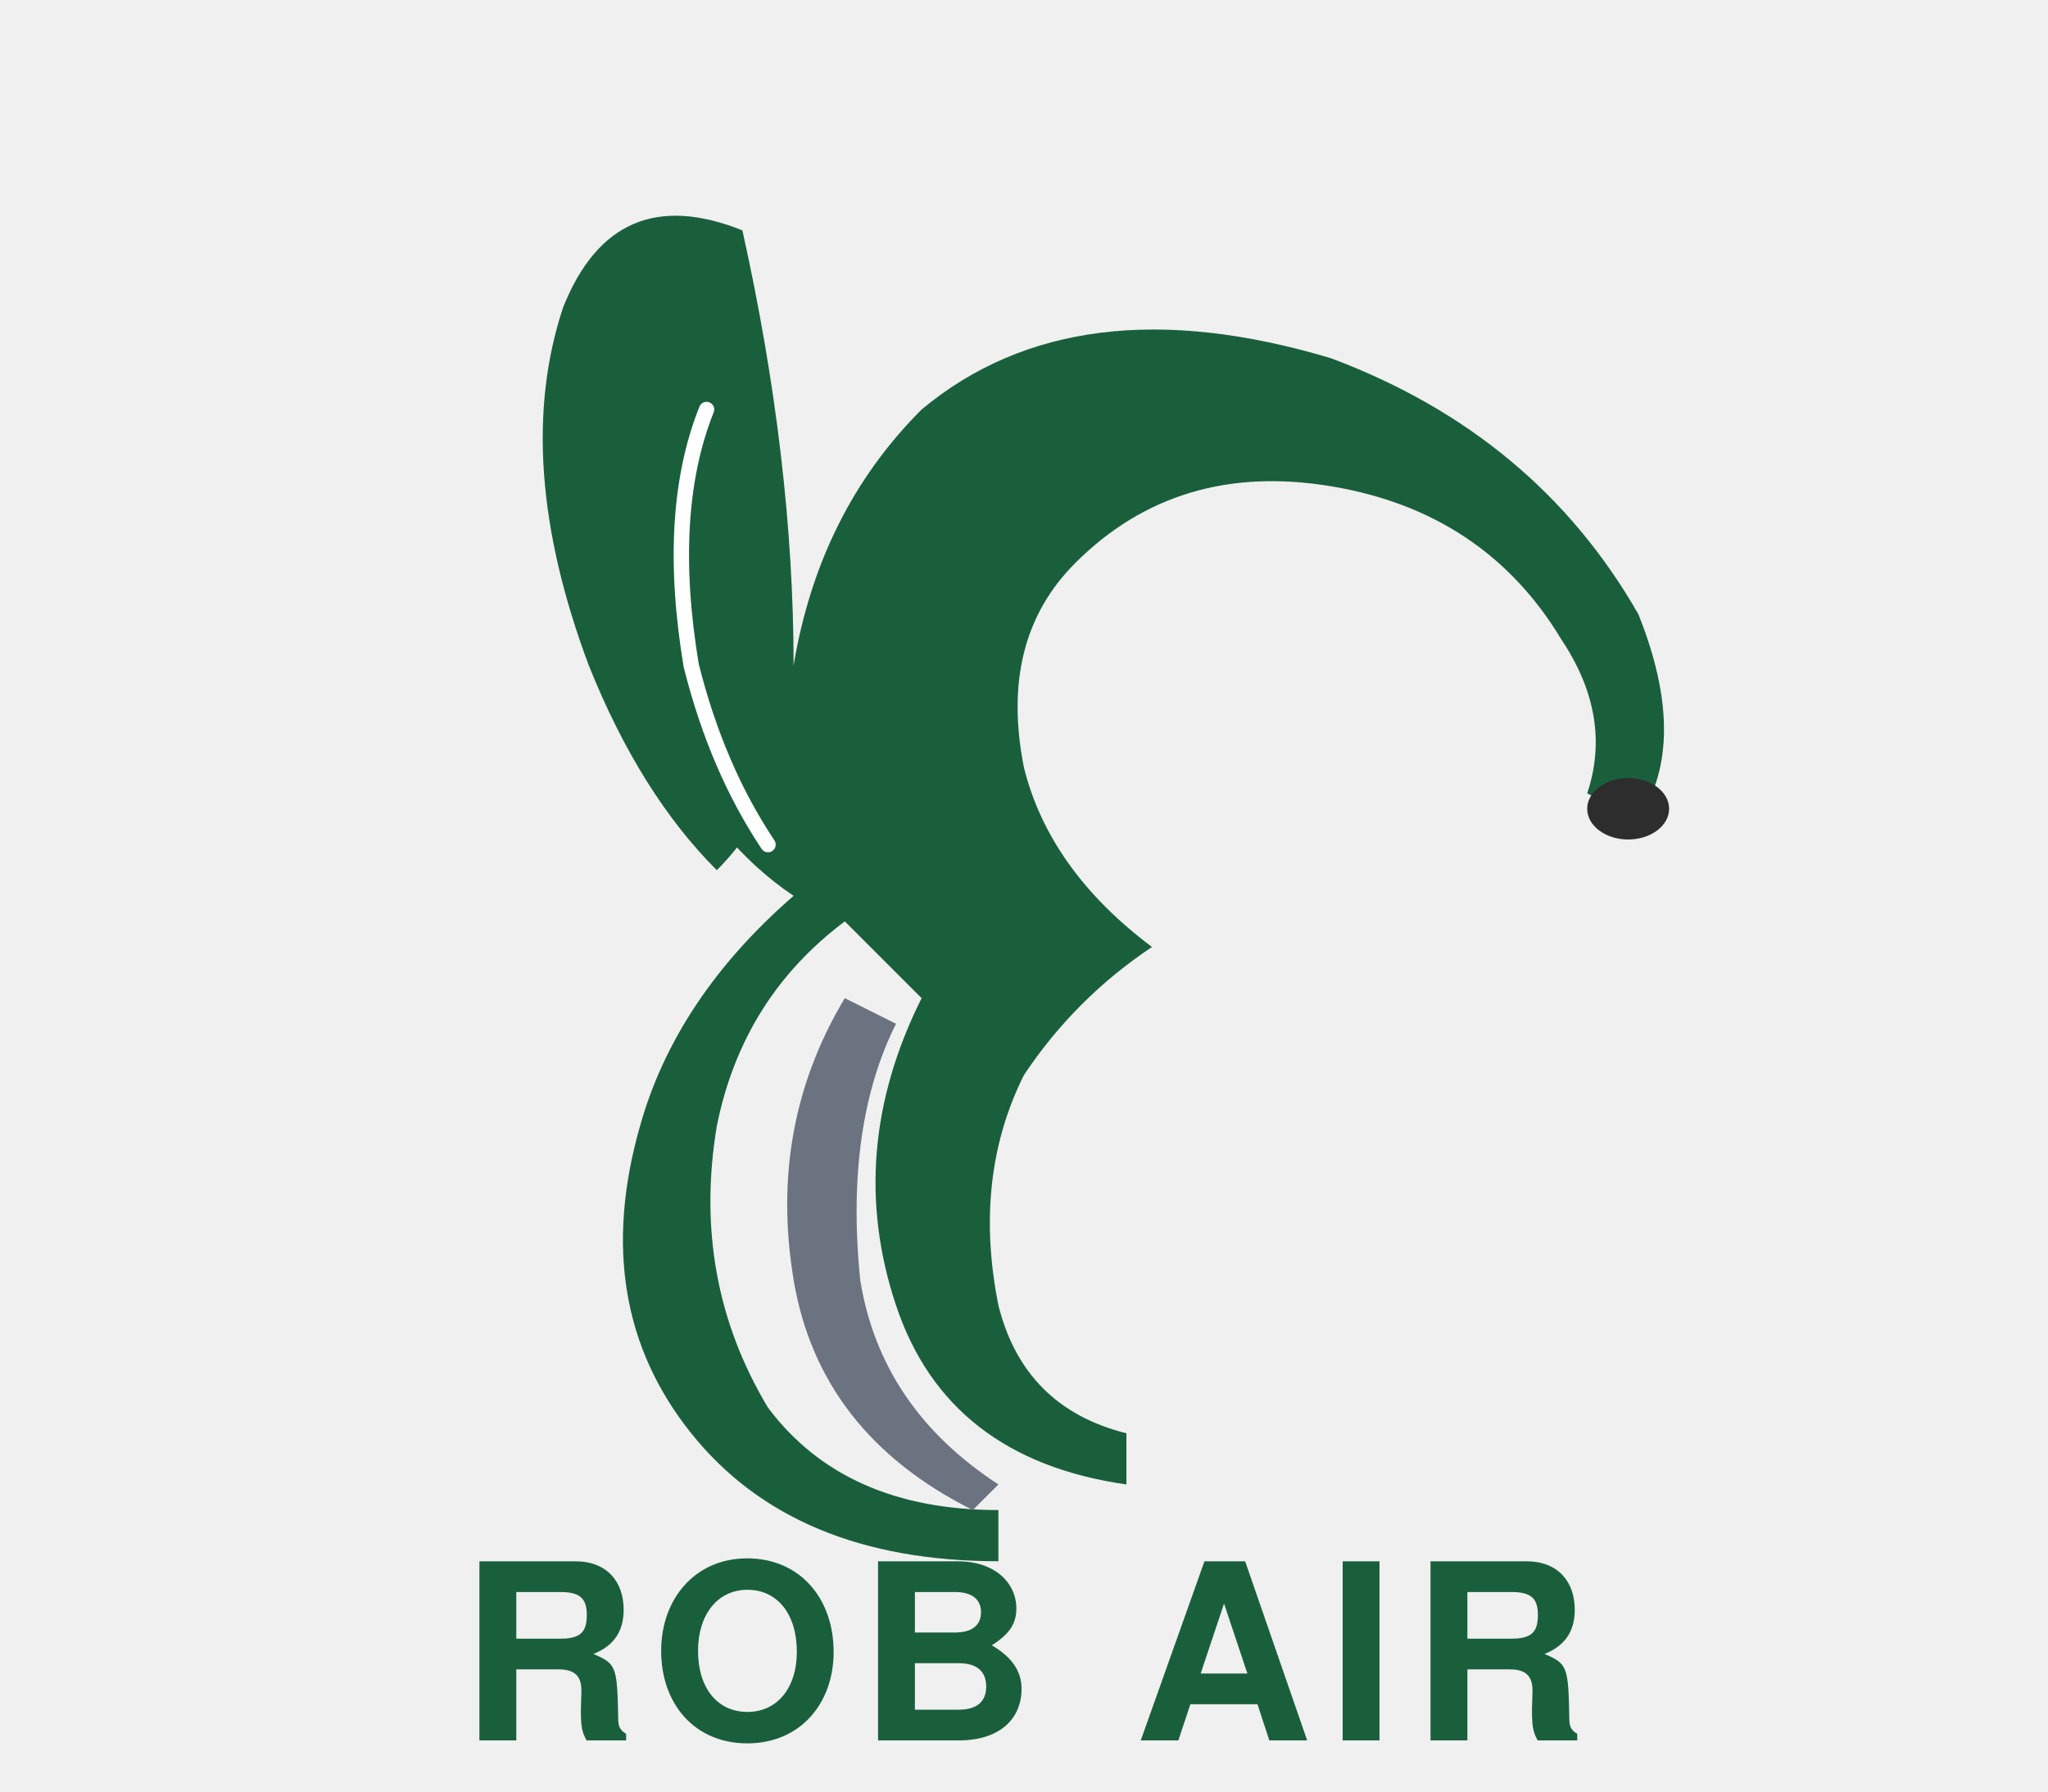
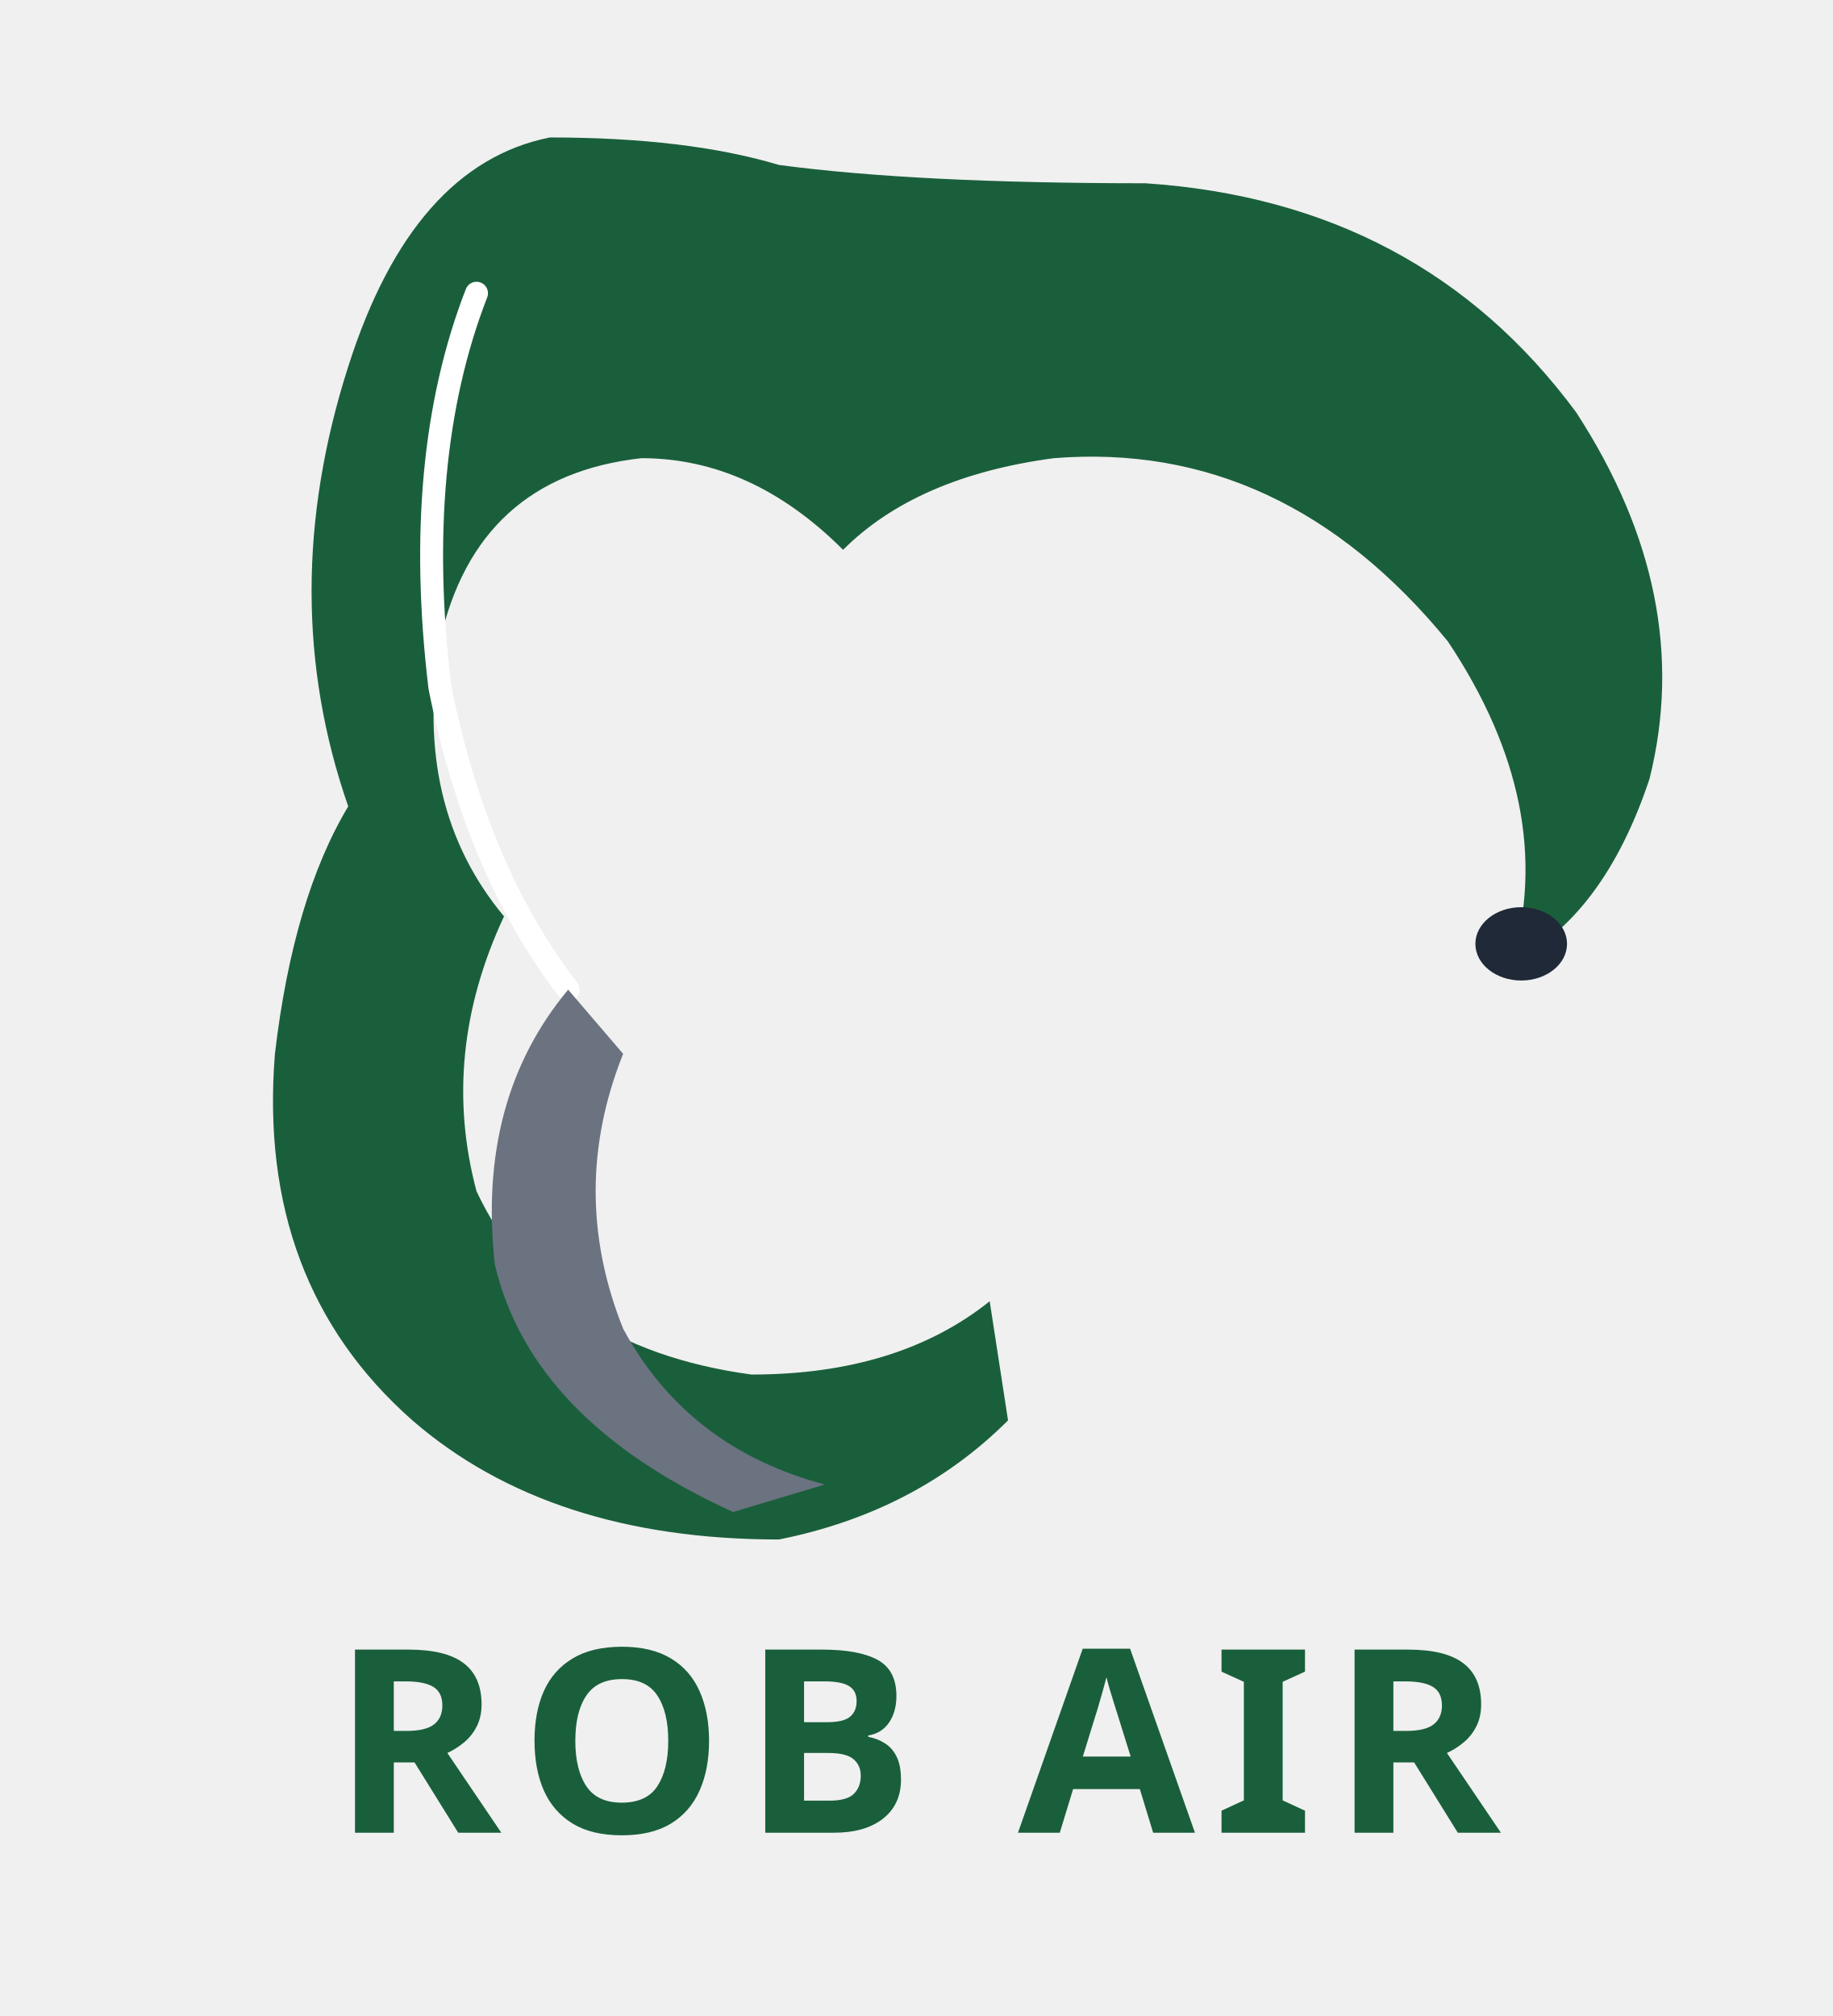
- <svg xmlns="http://www.w3.org/2000/svg" viewBox="0 0 400 350" fill="none">
+ <svg xmlns="http://www.w3.org/2000/svg" viewBox="0 0 200 220">
  <defs>
-     <style>
-       .logo-green { fill: #1a5f3c; }
-       .logo-text { font-family: 'Arial Black', 'Helvetica Neue', sans-serif; font-weight: 900; }
-     </style>
+     <clipPath id="dogClip">
+       <path d="M60 15 Q45 18 38 40 Q30 65 38 88 Q32 98 30 115 Q28 140 45 155 Q60 168 85 168 Q100 165 110 155 L108 142 Q98 150 82 150 Q60 147 52 130 Q48 115 55 100 Q45 88 48 70 Q52 52 70 50 Q82 50 92 60 Q100 52 115 50 Q140 48 158 70 Q170 88 165 105 Q175 100 180 85 Q185 65 172 45 Q155 22 125 20 Q100 20 85 18 Q75 15 60 15 Z" />
+     </clipPath>
  </defs>
-   <g class="logo-green">
-     <path d="M145 45               Q 120 35, 110 60              Q 100 90, 115 130              Q 125 155, 140 170              Q 155 155, 155 130              Q 155 90, 145 45              Z" />
-     <path d="M155 130              Q 160 100, 180 80              Q 210 55, 260 70              Q 300 85, 320 120              Q 330 145, 320 160              L 310 155              Q 315 140, 305 125              Q 290 100, 260 95              Q 230 90, 210 110              Q 195 125, 200 150              Q 205 170, 225 185              Q 210 195, 200 210              Q 190 230, 195 255              Q 200 275, 220 280              L 220 290              Q 185 285, 175 255              Q 165 225, 180 195              L 165 180              Q 145 195, 140 220              Q 135 250, 150 275              Q 165 295, 195 295              L 195 305              Q 155 305, 135 280              Q 115 255, 125 220              Q 132 195, 155 175              Q 140 165, 130 145              Q 120 120, 130 100              Q 142 135, 155 130              Z" />
-     <ellipse cx="318" cy="158" rx="8" ry="6" fill="#2d2d2d" />
-     <path d="M175 200              Q 165 220, 168 250              Q 172 275, 195 290              L 190 295              Q 160 280, 155 250              Q 150 220, 165 195              Z" fill="#6b7280" />
-     <path d="M138 80              Q 130 100, 135 130              Q 140 150, 150 165" stroke="white" stroke-width="3" fill="none" stroke-linecap="round" />
-   </g>
-   <text x="200" y="340" text-anchor="middle" class="logo-text logo-green" font-size="48" letter-spacing="3">ROB AIR</text>
+   <path fill="#1a5f3c" d="M60 15 Q45 18 38 40 Q30 65 38 88 Q32 98 30 115 Q28 140 45 155 Q60 168 85 168 Q100 165 110 155 L108 142 Q98 150 82 150 Q60 147 52 130 Q48 115 55 100 Q45 88 48 70 Q52 52 70 50 Q82 50 92 60 Q100 52 115 50 Q140 48 158 70 Q170 88 165 105 Q175 100 180 85 Q185 65 172 45 Q155 22 125 20 Q100 20 85 18 Q75 15 60 15 Z" />
+   <ellipse cx="166" cy="103" rx="5" ry="4" fill="#1f2937" />
+   <path stroke="white" stroke-width="2.5" fill="none" stroke-linecap="round" d="M52 32 Q45 50 48 75 Q52 95 62 108" />
+   <path fill="#6b7280" d="M62 108 Q52 120 54 138 Q58 155 80 165 L90 162 Q75 158 68 145 Q62 130 68 115 Z" />
+   <text x="100" y="200" text-anchor="middle" font-family="Arial Black, sans-serif" font-size="28" font-weight="900" fill="#1a5f3c" letter-spacing="2">ROB AIR</text>
</svg>
